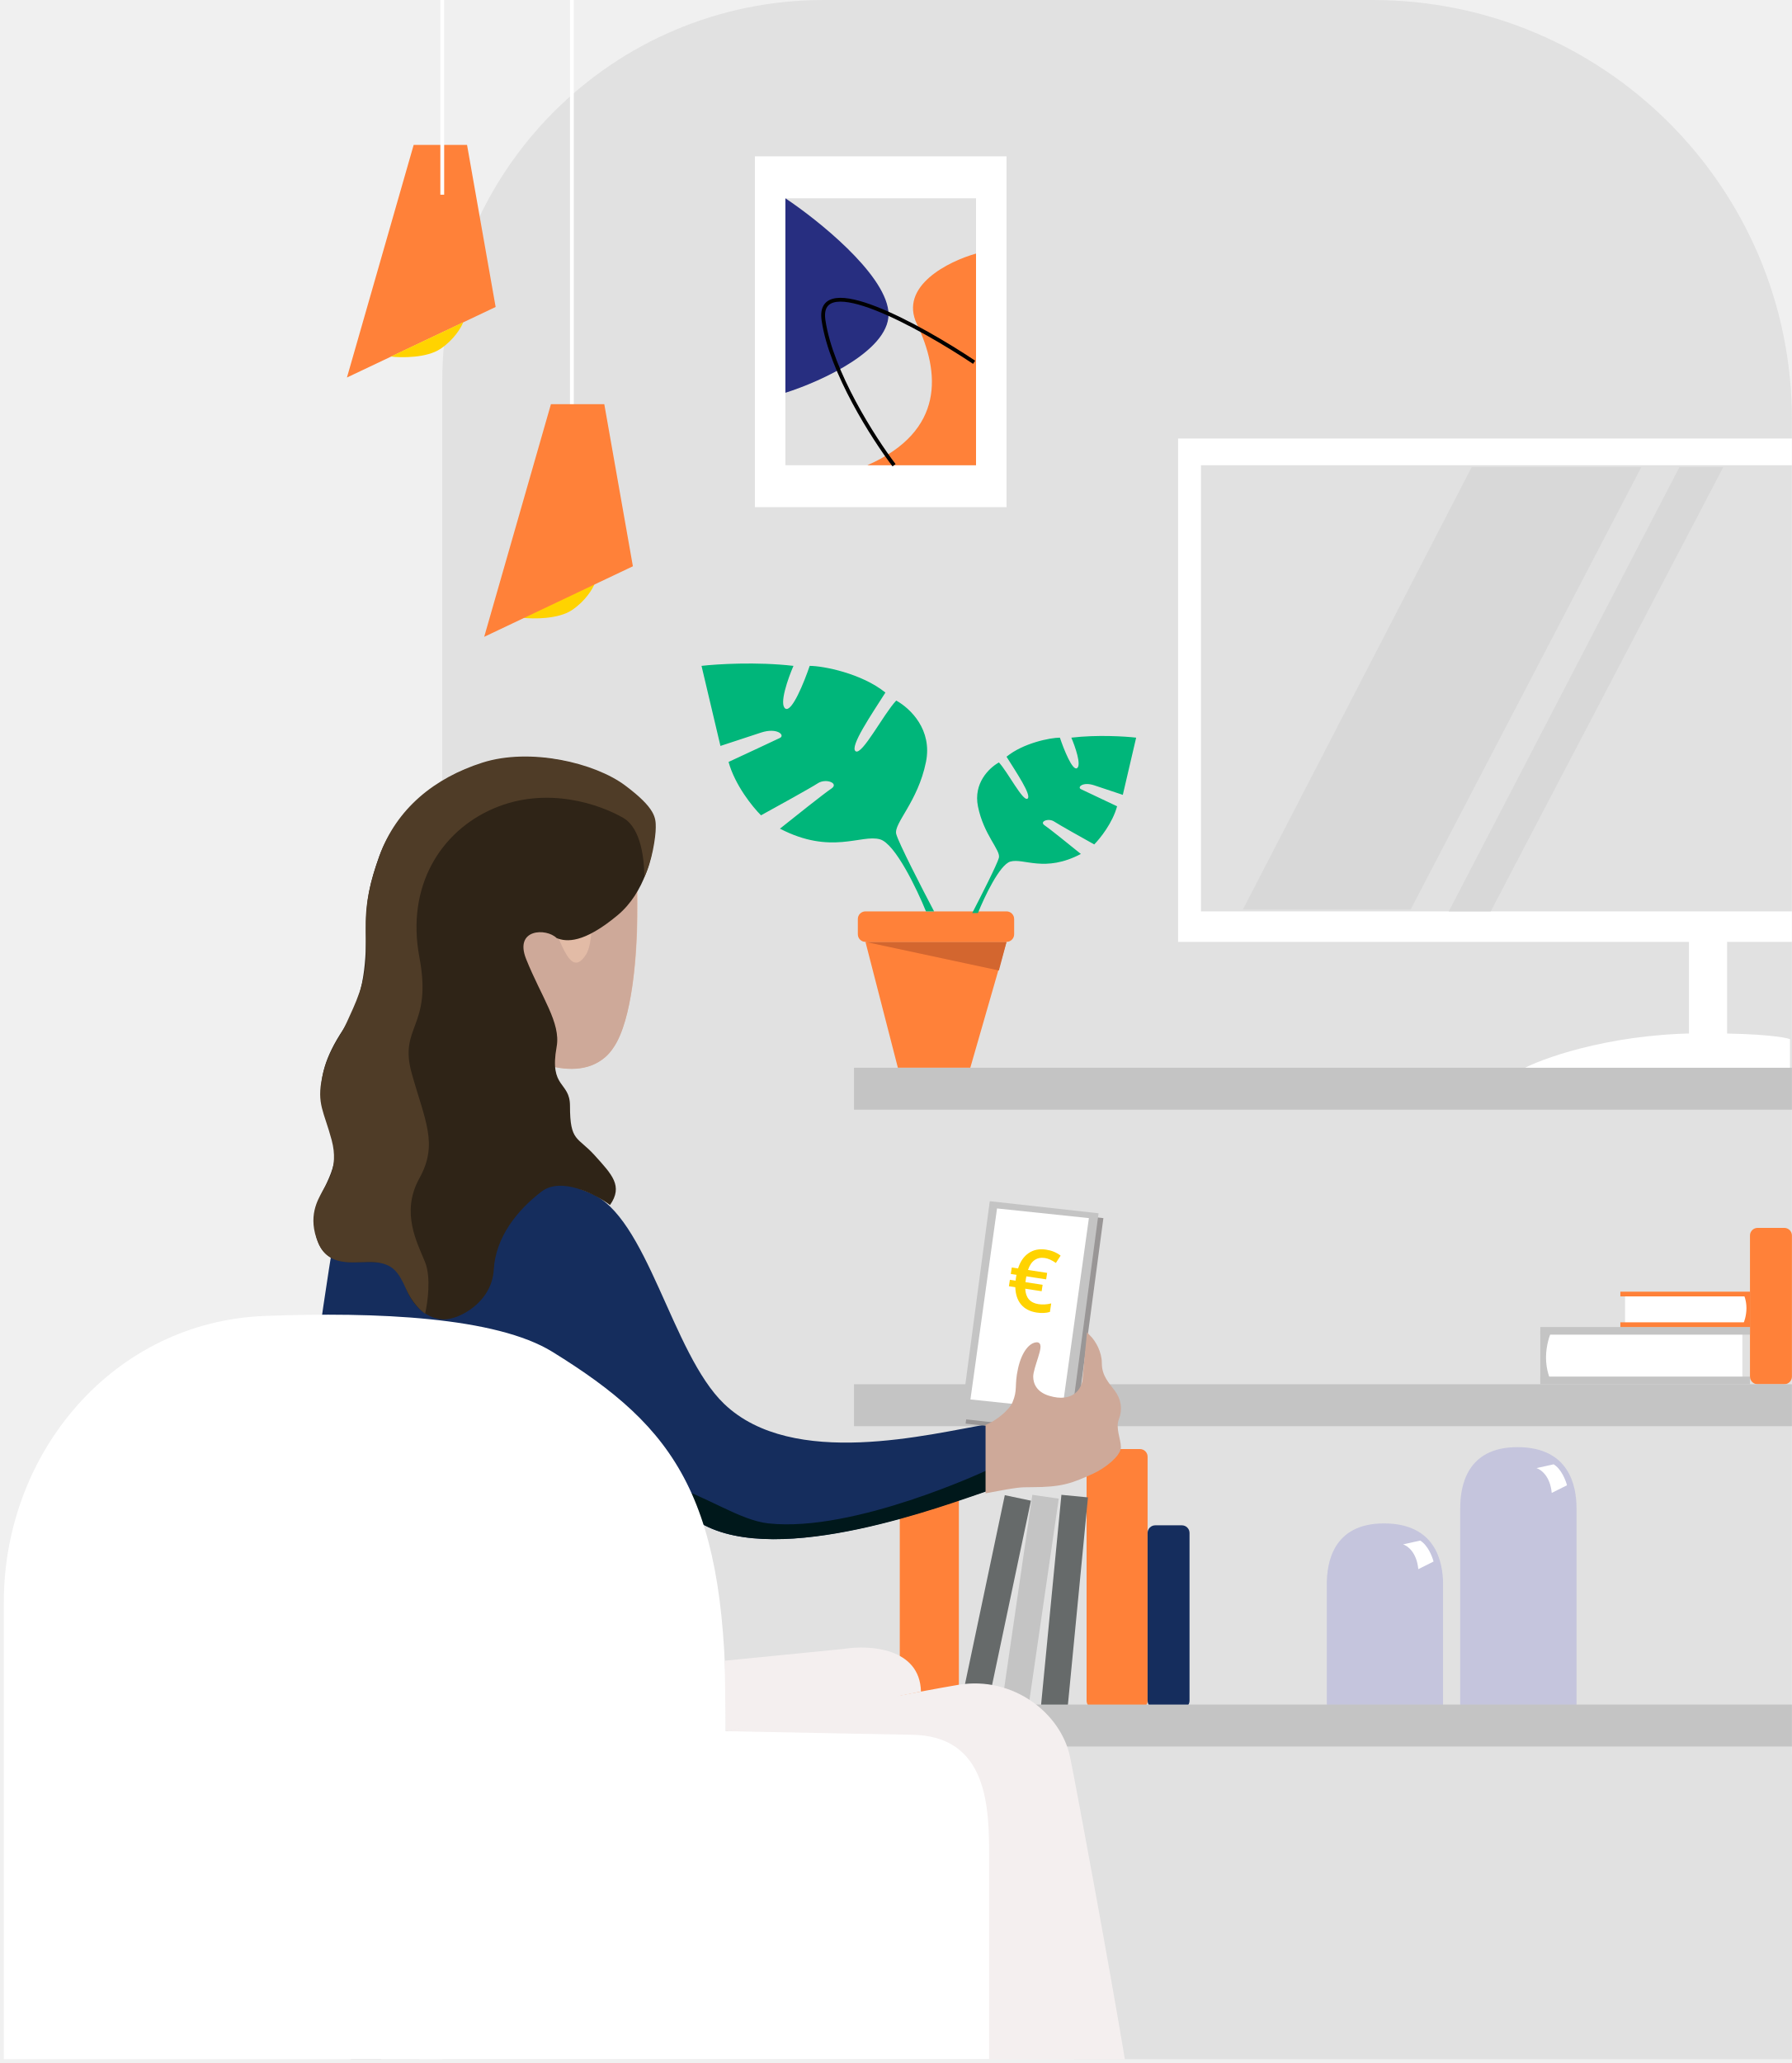
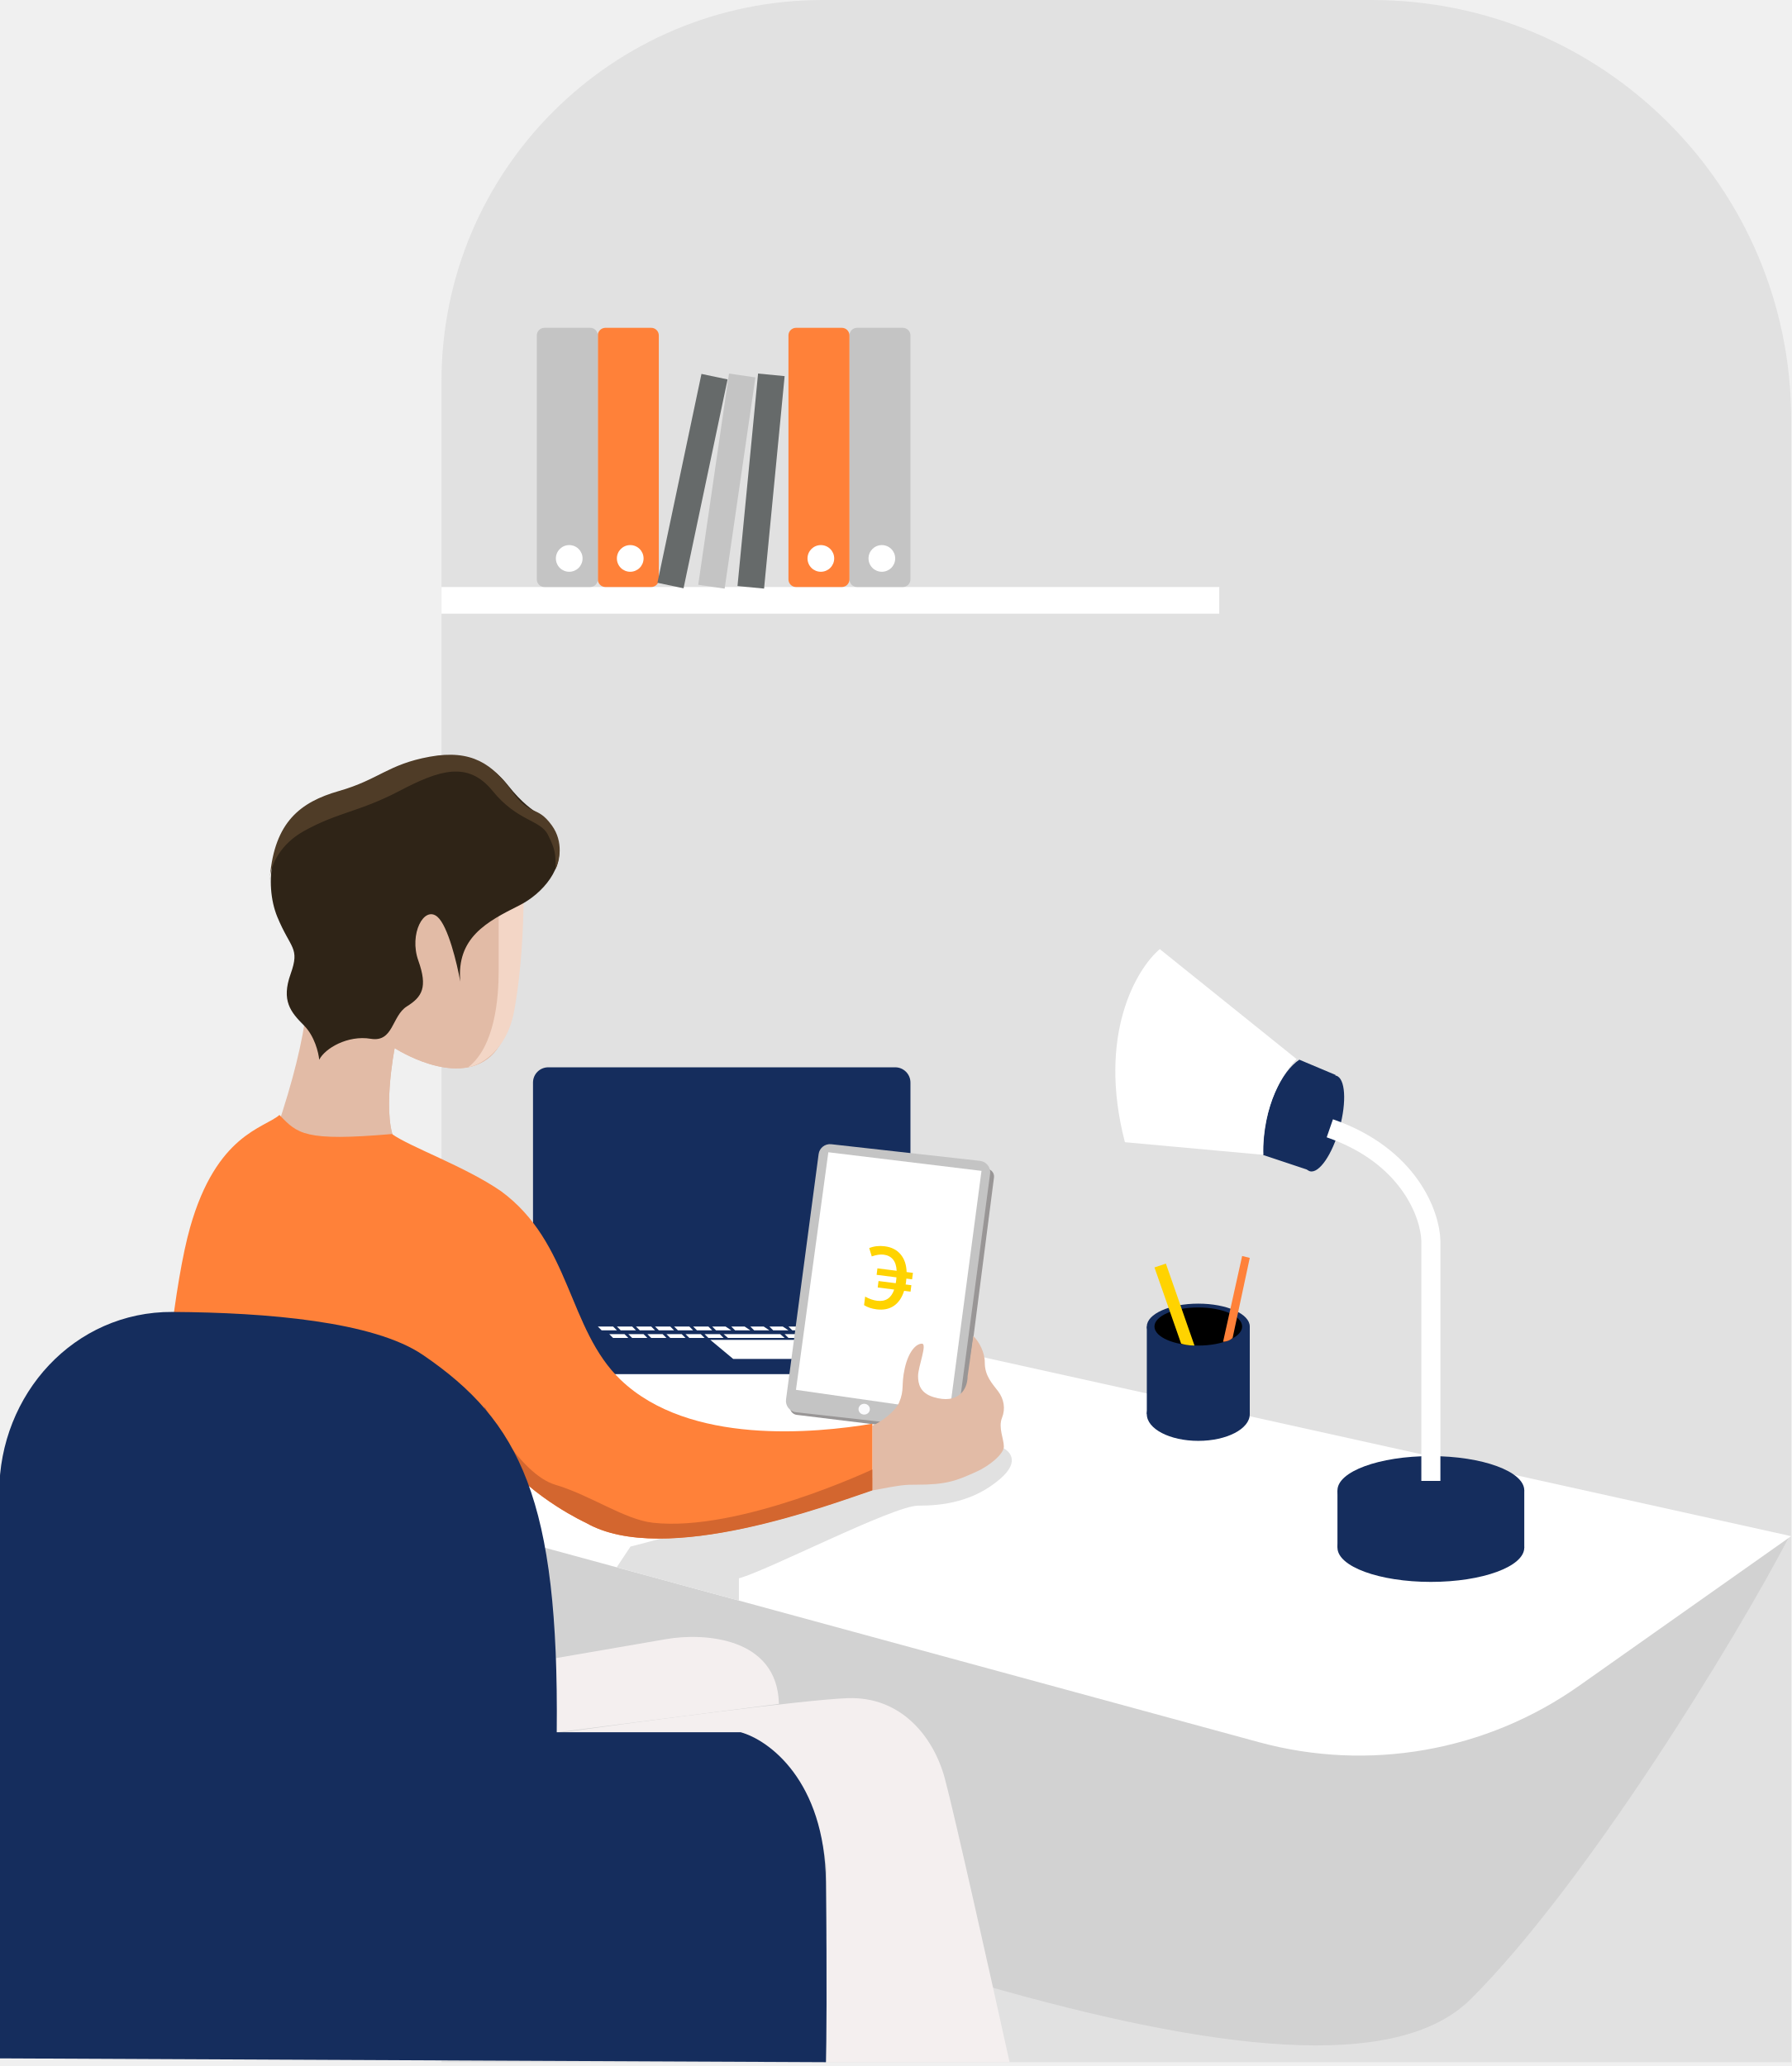
- <svg xmlns="http://www.w3.org/2000/svg" fill="none" viewBox="0 0 470 541">
-   <path fill="#E1E1E1" d="M116 100C116 44.772 160.772 0 216 0h144c60.751 0 110 49.249 110 110v430H116V100z" />
-   <path fill="#FF8139" d="M459 324v37a2 2 0 002 2h7a2 2 0 002-2v-37a2 2 0 00-2-2h-7a2 2 0 00-2 2z" />
-   <path fill="#fff" d="M405 349h52v13h-52z" />
-   <path fill="#C4C4C4" d="M404 361h55v2h-55zM404 348h55v2h-55z" />
-   <path fill="#C4C4C4" d="M404 349v13.5h3c-.5-.833-1.5-3.3-1.5-6.5s1-6 1.5-7h-3z" />
-   <path fill="#fff" d="M458.381 347.383h-32.145v-8.036h32.145z" />
-   <path fill="#FF8139" d="M459 339.965h-34v-1.236h34zM459 348h-34v-1.236h34z" />
-   <path fill="#FF8139" d="M459 347.383v-8.346h-1.855c.31.516.928 2.04.928 4.019 0 1.978-.618 3.709-.928 4.327H459z" />
-   <path fill="#C5C5DD" d="M348 415.5V448h30.5v-32.5c0-6-2-16-15.5-16s-15 10.5-15 16z" />
-   <path fill="#fff" d="M372 411.5c-.4-4.4-2.833-6.167-4-6.5l4.5-1c2 1.2 3.167 4.167 3.5 5.5l-4 2z" />
-   <path fill="#C5C5DD" d="M383 395.5V448h30.5v-52.5c0-6-2-16-15.5-16s-15 10.5-15 16z" />
-   <path fill="#fff" d="M407 391.5c-.4-4.4-2.833-6.167-4-6.5l4.5-1c2 1.2 3.167 4.167 3.5 5.5l-4 2z" />
-   <path fill="#FF8139" d="M236 382v64a2 2 0 002 2h11.5a2 2 0 002-2v-64a2 2 0 00-2-2H238a2 2 0 00-2 2zM285 382v64a2 2 0 002 2h12a2 2 0 002-2v-64a2 2 0 00-2-2h-12a2 2 0 00-2 2z" />
-   <path fill="#152D5D" d="M301 402v44a2 2 0 002 2h7a2 2 0 002-2v-44a2 2 0 00-2-2h-7a2 2 0 00-2 2z" />
-   <path fill="#666A6A" d="M263.549 392.094l6.85 1.444-11.549 54.796-6.85-1.444z" />
-   <path fill="#C4C4C4" d="M270.77 392l6.927 1.008-8.066 55.416-6.927-1.008z" />
-   <path fill="#666A6A" d="M278.395 392l6.967.674-5.395 55.74-6.967-.674z" />
-   <path fill="#E1E1E1" d="M236 460h234v73H236z" />
-   <path fill="#C4C4C4" d="M224 280h246v11H224zM224 363h246v11H224zM224 447h246v11H224z" />
-   <path fill="#E2BBA6" d="M181.176 394.745s-10.864-1.462-19.56-12.276c0 0 2.169 9.092-9.429 19.505-8.033 7.189-1.767 45.488 1.617 52.246 0 0-32.052 31.58-84.226 6.288 0 0 13.104-47.69 14.058-74.654 1.175-30.619 4.72-50.304 15.443-79.211 10.724-28.906 13.265-44.856 11.809-60.076-1.456-15.219-.723-39.049 26.107-44.806 26.83-5.758 30.003 25.792 30.003 25.792s2.37 40.341-8.184 49.583c-9.247 8.15-25.103-2.193-25.103-2.193s-3.675 18.714.583 25.322c0 0 5.874 6.719 20.383 12.496 15.153 6.008 17.583 50.064 25.616 58.134" />
-   <path fill="#CEA999" d="M150.229 202.23c1.074 6.559 2.791 17.092 4.377 27.475-1.004-9.782-2.861-20.616-4.147-27.394l-.23-.081zM166.977 227.594l-12.371 2.112.623 9.412c.12 5.167-.291 9.312-1.567 11.275-5.341 8.24-7.47-11.014-11.888-10.594-4.418.421-6.477 5.447-3.304 14.018 3.173 8.571-8.234 10.954-9.218 15.76-.984 4.806-8.645 31.87 0 41.132l13.245-4.005a40.002 40.002 0 01-8.194-6.398c-4.257-6.609-.582-25.322-.582-25.322s15.845 10.343 25.103 2.193a12.057 12.057 0 002.008-2.323c5.272-7.38 6.025-26.113 6.175-30.129.151-4.015-.03-17.131-.03-17.131z" />
-   <path fill="#292289" d="M100.706 302.168s-4.8 4.005-9.128 16.02c-4.327 12.016 6.929-6.918 6.929-6.918l1.325-6.699.874-2.403z" />
-   <path fill="#F4EFEF" d="M152.498 450.633s15.245 54.657 14.382 89.06H50s1-27.194 5.5-45.194c4.5-18 15.975-41.213 15.975-41.213s44.533 22.819 81.023-2.653z" />
-   <path fill="#152D5D" d="M259 373.5c-15 2.5-51.045 11.901-69.049-5.331-13.877-13.277-20.082-49.322-35.275-55.37a70.694 70.694 0 01-15.614-8.401c-23.797 7.84-34.511 5.077-39.24.151-.252.691-7.635 6.527-11.822 17.451-5 31-6.835 44.727-7.94 75.336-1.004 26.964-8.595 55.951-8.595 55.951 7.34 33.452 82.338.931 82.338.931-2.952-7.85-9.62-45.057-1.617-52.246 11.598-10.413 9.429-19.505 9.429-19.505 8.696 10.834 22.251 17.022 22.251 17.022C204.421 411.274 248 394.5 259 390.902V373.5z" />
-   <path fill="#00181B" d="M259.001 390.999v-5.5s-35 16.472-57.5 13.989c-7.5-.828-16.328-7.209-25.677-9.983-9.348-2.773-18.506-20.485-18.506-20.485-.803 18.373-12.883 21.266-20.233 36.245-5.452 11.115-1.526 40.472.864 54.89 9.348-3.124 15.855-5.938 15.855-5.938-2.952-7.85-9.62-45.057-1.617-52.246 11.598-10.413 9.429-19.504 9.429-19.504 8.696 10.833 22.251 17.021 22.251 17.021 20.555 11.815 64.634-4.989 75.134-8.489z" />
-   <path fill="#000" d="M103.678 464.07c.18 1.212.351 2.393.522 3.565-.171-1.172-.342-2.353-.522-3.565zM103.536 463.15c0-.321-.09-.641-.14-1.002.04.361.1.681.14 1.002z" opacity=".3" />
-   <path fill="#E1E1E1" d="M104.136 521L100 540h10c-2-9-5.227-16.833-5.864-19z" />
-   <path fill="#C4C4C4" d="M104 521l-4 19h-8l4-14.5-10.5-6c4.8.8 14.333 1.333 18.5 1.5z" />
-   <path fill="#2F2417" d="M162 240.002c7.2-6 9.333-16.167 9.5-20.5.988-5.6-2.588-9.334-4.5-10.5-16-13.5-36-12-47.5-6s-17.5 14.5-20 21.5-3.5 11.5-3.5 19v.001c0 7.5 0 17.499-6 26.499-9.83 14.743-4.5 21.5-2.5 29.5s-5 13.5-5 20.5c0 8.746 4.5 11 10 11s11.5-1 13.5 5.5 6.5 9.5 10.5 9.5 12.5-4.5 13-13 6-15.5 12.5-20.5c5.2-4 14.166.666 18 3.5 3.5-5 .5-8-4-13s-6.5-3.5-6.5-13c0-6.5-5.5-4.5-3.5-15.5 1.145-6.3-4-13-8-23-3.2-8 5.333-8.167 8-5.5 2.5 1 7 1.5 16-6z" />
-   <path fill="#4F3C27" d="M163.5 214.501c4.8 2.8 5.5 11.333 5.5 15.5 2-4 3-10.5 3-13s0-5-8-11-25-10-37.5-6-22.5 12-27 24.5-3.5 17.5-3.5 25.5-3 13.5-5 18-5 7.5-6.5 14.5.5 9 2.5 16.5-1.5 11.5-2.5 13.5-4 6.5-1 13.5 10.5 4.5 15 5 6 2.5 8 7c1.6 3.6 4 5.833 5 6.5.667-2.834 1.6-9.5 0-13.5-2-5-6.5-13-1.5-22s1.5-15-2-27.5 5.5-12 2-30.5 5.5-33 19.5-39 28-1 34 2.5z" />
-   <path fill="#fff" d="M144.887 354.501c-14.754-9.111-45.924-10.543-75.493-9.403C29.897 346.622 1 380.702 1 420.228v119.773h280.779c.167-4.333.4-19.7 0-46.5-.399-26.8-19.484-37.5-28.977-39.5h-62.451c.8-61.2-13.077-79.5-45.464-99.5z" />
-   <path fill="#F4EFEF" d="M251.424 441.818c-8.76 1.448-46.74 8.702-61.073 12.172l48.398.929c20.591 0 20.688 19.385 20.688 32.243v52.89h35.606c-3.695-22.39-12.457-69.899-14.358-79.208-2.375-11.635-15.016-21.379-29.261-19.026z" />
-   <path fill="#F4EFEF" d="M221.325 432.407l-31.235 3.097.263 18.485 51.204-10.399c-.274-11.507-13.612-12.273-20.232-11.183z" />
-   <path fill="#FF8139" d="M264 247l-9.5 33h-19l-8.5-33h37z" />
-   <path fill="#D3662F" d="M264 247h-37l35 7.5 2-7.5z" />
-   <rect width="41" height="8" fill="#FF8139" rx="2" transform="matrix(-1 0 0 1 266 239)" />
-   <path fill="#00B67A" d="M265 225.941c-2.8.8-6.833 9.334-8.5 13.5H255c2.167-4.166 6.6-12.9 7-14.5.5-2-4-6-5.5-13.5-1.2-6 2.833-10 5.5-11.5 2.333 2.5 6.3 10.3 7.5 9.5 1.2-.8-3-7-5.5-11 4.4-3.6 11.5-4.999 14-4.999 1 3 3.3 8.799 4.5 7.999 1.2-.8-.5-5.666-1.5-7.999 6.8-.8 14.167-.334 17 0l-3.5 15-7.5-2.501c-3-1-4.5.5-3.5 1 .8.4 6.667 3.167 9.5 4.5-1.2 4.4-4.5 8.5-6 10-3-1.666-9.3-5.2-10.5-6-1.5-1-4 0-2.5 1 1.2.8 6.833 5.334 9.5 7.5-9.5 5-15 1-18.5 2zM230.814 220.105c3.972 1.12 9.694 13.063 12.058 18.895H245c-3.074-5.832-9.363-18.055-9.93-20.294-.71-2.8 5.674-8.398 7.802-18.895 1.702-8.398-4.019-13.996-7.802-16.096-3.31 3.499-8.937 14.416-10.64 13.297-1.702-1.12 4.256-9.798 7.803-15.396-6.242-5.039-16.314-6.998-19.861-6.998-1.419 4.199-4.681 12.316-6.384 11.197-1.702-1.12.71-7.931 2.128-11.197-9.646-1.119-20.097-.466-24.116 0l4.965 20.994 10.64-3.499c4.255-1.4 6.383.699 4.965 1.399-1.135.56-9.458 4.432-13.477 6.299 1.702 6.158 6.384 11.896 8.512 13.996 4.255-2.333 13.193-7.278 14.895-8.398 2.128-1.399 5.674 0 3.547 1.4-1.703 1.12-9.694 7.464-13.477 10.497 13.477 6.998 21.279 1.4 26.244 2.799z" />
-   <path fill="#999696" d="M260.876 316.27l28.531 3.17-7.608 57.061-28.531-3.17 7.608-57.061z" />
-   <path fill="#C4C4C4" d="M259.608 315l28.531 3.17-7.608 57.062-28.531-3.17L259.608 315z" />
-   <path fill="#fff" d="M261.509 316.902l24.093 2.536-6.974 50.088-24.093-2.536 6.974-50.088z" />
-   <path fill="#CEA999" stroke="#CEA999" d="M266 368c-.919 2.144-4.5 5-7 6v17c8-1.5 8.5-1.5 11.5-1.5 8 0 10.5-1 16-3.5 3.053-1.388 7-4.5 7-6.5s-1.5-5-.5-7.5.5-5-1-7-3.5-4-3.5-7.5c0-2.8-1.5-5.5-3-7l-1 10.5c0 3.6-3 7.5-9.5 5.5-3.5-1.077-4.5-3.5-4.5-5.5 0-2.5 3-8.5 1.5-8.5s-3.5 2-4.5 6.5 0 5.5-1.5 9z" />
-   <path fill="#fff" d="M309 115h161v132H309z" />
-   <path fill="#E1E1E1" d="M315 122h155v117H315z" />
-   <path fill="#D8D8D8" d="M326 238.5l60-116h44.5l-60.5 116h-44zM440.5 122.5L380 239h11l61-116.5h-11.5z" />
-   <path fill="#fff" d="M443 246h10v26h-10z" />
-   <path fill="#fff" d="M448.5 270.999c-23.6-.4-42.167 5.833-48.5 9h69.5v-7.5c-1.333-.5-7.4-1.5-21-1.5z" />
-   <path fill="#FF8139" d="M91 99l17.5-61h14l7.5 42.5L91 99z" />
-   <path fill="#FFD300" d="M115.5 91.5c-3.6 2.4-10.167 2.333-13 2l19-9c-.5 1.333-2.4 4.6-6 7z" />
-   <path stroke="#fff" d="M116 0v51.055M150 0v138" />
-   <path fill="#FFD300" d="M150 160c-3.6 2.4-10.167 2.333-13 2l19-9c-.5 1.333-2.4 4.6-6 7z" />
-   <path fill="#FF8139" d="M127 167l17.5-61h14l7.5 42.5-39 18.5z" />
-   <path fill="#fff" d="M198 41h66v92h-66z" />
-   <path fill="#E1E1E1" d="M206 52h50v70h-50z" />
-   <path fill="#272E80" d="M233 81.5c-1.2-10-18.5-23.833-27-29.5v51c9.5-3 28.2-11.5 27-21.5z" />
-   <path fill="#FF8139" d="M240.5 85c-4.8-10 8.333-16.5 15.5-18.5V122h-28.5c20.5-9 19-24.5 13-37z" />
-   <path stroke="#000" d="M234.5 122.001c-5.333-7-16.5-24.4-18.5-38-2-13.6 25.5 1.667 39.5 11" />
-   <path fill="#FFD300" d="M274.054 329.898c-1.036-.158-1.931.021-2.686.537-.748.518-1.328 1.384-1.738 2.599l5.024.766-.259 1.697-5.189-.792-.098.493-.093.606-.043.433 4.495.685-.257 1.686-4.308-.657c.121 2.363 1.283 3.713 3.486 4.049 1.05.16 2.161.097 3.332-.191l-.341 2.237c-1.03.301-2.185.354-3.463.159-1.77-.27-3.135-.974-4.097-2.113-.953-1.137-1.459-2.65-1.517-4.538l-1.675-.255.257-1.686 1.499.229.04-.411.062-.408.131-.713-1.498-.228.259-1.697 1.652.252c.561-1.801 1.483-3.141 2.767-4.02 1.284-.879 2.815-1.182 4.592-.911 1.469.224 2.735.747 3.797 1.571l-1.24 1.919c-1.046-.731-2.01-1.163-2.891-1.298z" />
+ <svg xmlns="http://www.w3.org/2000/svg" fill="none" viewBox="0 0 470 542">
+   <path fill="#E1E1E1" d="M115.801 100c0-55.228 44.771-100 100-100h144c60.751 0 110 49.249 110 110v431h-354V100z" />
+   <path fill="#D2D2D2" d="M385.783 524.429c30.275-30.181 69.493-94.367 83.612-121.518l-343.396-29.973-64.51 78.192c130.755 48.8 285.008 112.463 324.294 73.299z" />
+   <path fill="#fff" d="M319.801 154h-204v7h204z" />
+   <path fill="#C4C4C4" d="M238.801 88v64a2 2 0 01-2 2h-12a2 2 0 01-2-2V88a2 2 0 012-2h12a2 2 0 012 2z" />
+   <circle r="3.5" fill="#fff" transform="matrix(-1 0 0 1 231.301 146.5)" />
+   <path fill="#FF8139" d="M222.801 88v64a2 2 0 01-2 2h-12a2 2 0 01-2-2V88a2 2 0 012-2h12a2 2 0 012 2z" />
+   <circle r="3.5" fill="#fff" transform="matrix(-1 0 0 1 215.301 146.5)" />
+   <path fill="#FF8139" d="M172.801 88v64a2 2 0 01-2 2h-12a2 2 0 01-2-2V88a2 2 0 012-2h12a2 2 0 012 2z" />
+   <circle r="3.5" fill="#fff" transform="matrix(-1 0 0 1 165.301 146.5)" />
+   <path fill="#C4C4C4" d="M156.801 88v64a2 2 0 01-2 2h-12a2 2 0 01-2-2V88a2 2 0 012-2h12a2 2 0 012 2z" />
+   <circle r="3.5" fill="#fff" transform="matrix(-1 0 0 1 149.301 146.5)" />
+   <path fill="#666A6A" d="M183.986 98.094l6.85 1.444-11.549 54.796-6.85-1.444z" />
+   <path fill="#C4C4C4" d="M191.207 98l6.927 1.008-8.066 55.416-6.927-1.008z" />
+   <path fill="#666A6A" d="M198.834 98l6.967.674-5.395 55.74-6.967-.674z" />
+   <path fill="#fff" d="M131.754 402.999l-3.266-75.604 341.313 75.604-55.641 39.269a99.998 99.998 0 01-83.941 14.785l-198.465-54.054z" />
+   <path fill="#E1E1E1" d="M262.301 388c5.6-4.8 2.333-7.667 0-8.5-7.667 1.833-23.2 5.5-24 5.5-.8 0-49.933 14.9-72.933 20.733l-3.622 5.446 32.055 8.729v-5.846c7.5-2 40.5-19.062 47-19.062s14.5-1 21.5-7z" />
+   <rect width="99" height="69" fill="#152D5D" rx="4" transform="matrix(-1 0 0 1 238.801 280)" />
+   <rect width="95" height="66" fill="#152D5D" rx="4" transform="matrix(-1 0 0 1 236.801 282)" />
+   <path fill="#152D5D" d="M257.801 360.5l-21.5-12h-95l19 12h97.5z" />
+   <path fill="#fff" d="M257.801 358.5v2l-4-2h4z" />
+   <path fill="#152D5D" d="M257.801 358.5l-21.5-12h-95l19 12h97.5z" />
+   <path fill="#fff" d="M208.801 351.5l6.5 5h-23l-6-5h22.5zM214.301 350h-3.5l1 1h4l-1.5-1zM219.301 350h-3.5l1 1h4l-1.5-1zM224.301 350h-3.5l1 1h4l-1.5-1zM188.801 350h-4l1 1h4l-1-1zM183.801 350h-4l1 1h4l-1-1zM178.801 350h-4l1 1h4l-1-1zM173.801 350h-4l1 1h4l-1-1zM168.801 350h-4l1 1h4l-1-1zM163.801 350h-4l1 1h4l-1-1zM210.301 348h-3.5l1 1h4l-1.5-1zM205.301 348h-3.5l1 1h4l-1.5-1zM200.301 348h-3.5l1 1h4l-1.5-1zM195.301 348h-3.5l1 1h4l-1.5-1zM190.301 348h-3.5l1 1h4l-1.5-1zM215.301 348h-3.5l1 1h4l-1.5-1zM220.301 348h-3.5l1 1h4l-1.5-1zM185.801 348h-4l1 1h4l-1-1zM180.801 348h-4l1 1h4l-1-1zM175.801 348h-4l1 1h4l-1-1zM170.801 348h-4l1 1h4l-1-1zM165.801 348h-4l1 1h4l-1-1zM160.801 348h-4l1 1h4l-1-1zM190.944 351h14.857l-1.143-1h-14.857l1.143 1zM209.301 350h-3.5l1 1h4l-1.5-1z" />
+   <path fill="#999696" d="M215.661 303.347a2.001 2.001 0 012.228-1.73l41.085 5.037a2 2 0 011.74 2.24l-8.438 65.591a2 2 0 01-2.227 1.73l-41.085-5.037a2 2 0 01-1.74-2.24l8.437-65.591z" />
+   <path fill="#C4C4C4" d="M214.717 302.765a3 3 0 013.307-2.587l39.026 4.366a3 3 0 012.64 3.376l-8.548 64.357a3 3 0 01-3.308 2.586l-39.025-4.366a3 3 0 01-2.64-3.376l8.548-64.356z" />
+   <path fill="#fff" d="M217.264 302.285l40.172 4.885-8.376 63.223-40.287-5.781 8.491-62.327z" />
+   <path fill="#FFD300" d="M231.787 329.152c1.039.132 1.851.55 2.436 1.253.577.702.897 1.694.959 2.975l-5.041-.639-.216 1.702 5.207.661-.041.5-.077.608-.077.429-4.511-.572-.214 1.691 4.323.549c-.764 2.239-2.251 3.219-4.462 2.939-1.054-.134-2.105-.5-3.153-1.097l-.285 2.245c.909.572 2.004.939 3.287 1.102 1.776.225 3.283-.078 4.519-.91 1.229-.833 2.13-2.149 2.703-3.948l1.681.213.214-1.692-1.504-.191.074-.406.052-.409.069-.721 1.504.19.216-1.702-1.658-.211c-.046-1.885-.566-3.427-1.56-4.624-.994-1.197-2.383-1.909-4.166-2.135-1.474-.187-2.835-.03-4.082.471l.667 2.185c1.206-.416 2.251-.568 3.136-.456z" />
+   <path fill="#E2BBA6" d="M235.801 368c-.919 2.144-4.5 5-7 6v17c8-1.5 8.5-1.5 11.5-1.5 8 0 10.5-1 16-3.5 3.053-1.388 7-4.5 7-6.5s-1.5-5-.5-7.5.5-5-1-7-3.5-4-3.5-7.5c0-2.8-1.5-5.5-3-7l-1.5 10.5c0 3.6-2.5 7.5-9 5.5-3.5-1.077-4-3.5-4-5.5 0-2.5 2.5-8.5 1-8.5s-3.5 2-4.5 6.5 0 5.5-1.5 9zM150.977 394.745s-10.865-1.462-19.56-12.276c0 0 2.169 9.092-9.429 19.505-8.033 7.189-1.767 45.488 1.617 52.246 0 0-32.052 31.58-84.226 6.288 0 0 13.104-47.69 14.058-74.654 1.174-30.619 4.719-50.304 15.443-79.211 10.724-28.906 13.264-44.856 11.809-60.076-1.456-15.219-.723-39.049 26.107-44.806 26.83-5.758 30.003 25.792 30.003 25.792s2.37 40.341-8.184 49.583c-9.248 8.15-25.103-2.193-25.103-2.193s-3.675 18.714.583 25.322c0 0 5.874 6.719 20.383 12.496 15.152 6.008 17.582 50.064 25.615 58.134" />
+   <path fill="#CEA999" d="M120.029 202.23c1.075 6.559 2.792 17.092 4.378 27.475-1.004-9.782-2.861-20.616-4.147-27.394l-.231-.081z" />
+   <path fill="#E2BBA6" d="M136.778 227.59l-12.371 2.113.623 9.411c.12 5.167-.292 9.312-1.567 11.275-5.342 8.24-7.47-11.014-11.889-10.594-4.418.421-6.476 5.447-3.303 14.018 3.173 8.571-8.234 10.954-9.218 15.76-.984 4.806-8.645 31.87 0 41.132l13.244-4.005a40.023 40.023 0 01-8.193-6.398c-4.258-6.608-.583-25.322-.583-25.322s15.845 10.343 25.103 2.193a12.028 12.028 0 002.009-2.323c5.271-7.38 6.024-26.113 6.175-30.128.151-4.016-.03-17.132-.03-17.132z" />
+   <path fill="#F3D6C6" d="M130.801 254.5v-28l6.5 10.5c0 5.167-.5 18.1-2.5 28.5-2 10.4-9 14-12 14.5 7-5.5 8-18 8-25.5z" />
+   <path fill="#2F2417" d="M114.726 240.516c2.8 2.4 5.167 12.333 6 17-1-11.5 6.898-15.699 15.5-20 6-3 12.188-10 10-17-2.5-8-5.5-5-13-14.5s-17.79-8.526-23-6.5c-9 3.5-9.5 4.5-15 7.5-4.908 2.677-5.567 1.484-14 5.5-10.5 5-12 19.5-8.5 28s6 8 3.5 15 0 10 3.5 13.5c2.8 2.8 3.833 7.166 4 9 1.5-3 7.5-6.5 13.5-5.5s5.5-6 9.5-8.5 5.5-5 3-12 1.5-14.5 5-11.5z" />
+   <path fill="#4F3C27" d="M145.725 228.015c1-2 2.2-7.1-1-11.5-4-5.5-5.5-2-10.5-9s-10.5-11-21.5-9-13.329 6-23.829 9c-10.23 2.923-16.825 8.218-18.083 22.36a8.152 8.152 0 00-.088 1.14c.026-.386.055-.766.088-1.14.437-3.05 2.598-8.352 8.912-11.86 9-5 14.5-5 25-10.5s18-8 24.5 0 12.5 7.5 14.5 11.5 2 5 2 9z" />
+   <path fill="#292289" d="M70.507 302.164s-4.8 4.005-9.128 16.02c-4.328 12.016 6.929-6.918 6.929-6.918l1.325-6.699.874-2.403z" />
+   <path fill="#F4EFEF" d="M122.299 450.633s15.245 54.657 14.381 89.06H19.801s1-27.194 5.5-45.194c4.5-18 15.975-41.213 15.975-41.213s44.533 22.819 81.023-2.653z" />
+   <path fill="#FF8139" d="M228.801 373.5c-15 2.5-47.996 5.732-66-11.5-13.877-13.277-13-36-31.384-49.5-9.429-6.5-23.786-11.557-28.616-15-23 2-24.77-.074-29.5-5-4 3.5-16.5 5-23.44 29.5-3.94 13.911-7.49 44.391-8.594 75-1.005 26.964 0 56.287 0 56.287 7.34 33.453 82.338.931 82.338.931C125.801 443 129.301 414 129.301 414l2.116-31.532c8.695 10.833 22.251 17.021 22.251 17.021 20.554 11.785 64.133-4.989 75.133-8.587V373.5z" />
+   <path fill="#D3662F" d="M228.801 390.999v-5.5s-35 16.472-57.5 13.989c-7.5-.828-16.328-7.209-25.676-9.983-9.348-2.773-18.506-20.485-18.506-20.485-.803 18.373-12.883 21.266-20.233 36.245-5.452 11.115-1.526 40.472.864 54.89 9.348-3.124 15.855-5.938 15.855-5.938-2.952-7.85-9.62-45.057-1.617-52.246 11.598-10.413 9.429-19.504 9.429-19.504 8.695 10.833 22.251 17.021 22.251 17.021 20.555 11.815 64.633-4.989 75.133-8.489z" />
+   <path fill="#000" d="M73.478 464.07c.181 1.212.352 2.393.523 3.565-.171-1.172-.342-2.353-.523-3.565zM73.337 463.15c0-.321-.09-.641-.14-1.002.04.361.1.681.14 1.002z" opacity=".3" />
+   <path fill="#E1E1E1" d="M73.937 521l-4.136 19h10c-2-9-5.228-16.833-5.864-19z" />
+   <path fill="#C4C4C4" d="M73.8 521l-4 19h-8l4-14.5-10.5-6c4.8.8 14.334 1.333 18.5 1.5z" />
+   <path fill="#F4EFEF" d="M222.301 445.502c-11.2.4-54.667 6.166-75 9h47c16.8 5.6 22 27.833 22.5 36.499v50h48c-4.667-21.166-14.6-65.699-17-74.499-3-11-11.5-21.5-25.5-21z" />
+   <path fill="#F4EFEF" d="M174.801 429.999l-29 5v19.5l58.5-7.5c-.4-17.6-19.834-18.667-29.5-17z" />
+   <path fill="#152D5D" d="M110.916 355.449c-12.889-8.781-40.94-11.118-65.63-11.273C19.476 344.015-.2 365.729-.2 391.538v148.46l216.829 1c.129-4.311.309-20.599 0-47.261-.308-26.663-15.047-37.308-22.377-39.298h-48.227c.617-60.886-9.494-81.539-35.11-98.99z" />
+   <ellipse fill="#152D5D" rx="24.5" ry="9" transform="matrix(-1 0 0 1 375.301 406)" />
+   <ellipse fill="#152D5D" rx="24.5" ry="9" transform="matrix(-1 0 0 1 375.301 391)" />
+   <path fill="#152D5D" d="M399.801 406v-15h-49v15h49z" />
+   <ellipse fill="#152D5D" rx="4.5" ry="13" transform="scale(-1 1) rotate(-15.345 920.386 1435.344)" />
+   <path stroke="#fff" stroke-width="5" d="M375.301 388.5v-63c-.167-6.833-5.7-22.3-26.5-29.5" />
+   <path fill="#152D5D" d="M340.801 278l9.5 4-7 25-12-4c0-13 5-22 9.5-25z" />
+   <path fill="#fff" d="M304.198 248.992l35.882 28.847c-7.848 8.375-9.08 20.238-8.714 25.123l-36.314-3.313c-7.317-28.143 3.048-45.497 9.146-50.657z" />
+   <ellipse fill="#152D5D" rx="13.5" ry="7" transform="matrix(-1 0 0 1 314.301 371)" />
+   <ellipse fill="#152D5D" rx="13.5" ry="6" transform="matrix(-1 0 0 1 314.301 348)" />
+   <path fill="#152D5D" d="M327.801 371v-23h-27v23h27z" />
+   <ellipse fill="#000" rx="11.5" ry="5" transform="matrix(-1 0 0 1 314.301 348)" />
+   <path fill="#FF8139" d="M327.801 330l-4.5 21c-.8.8-2 1-2.5 1l5-22.5 2 .5z" />
+   <path fill="#FFD300" d="M305.801 331.5l7.5 21.5c-1.6 0-3-.333-3.5-.5l-7-20 3-1z" />
+   <ellipse fill="#FAFAFC" rx="1.486" ry="1.417" transform="matrix(-1 0 0 1 226.667 369.687)" />
</svg>
